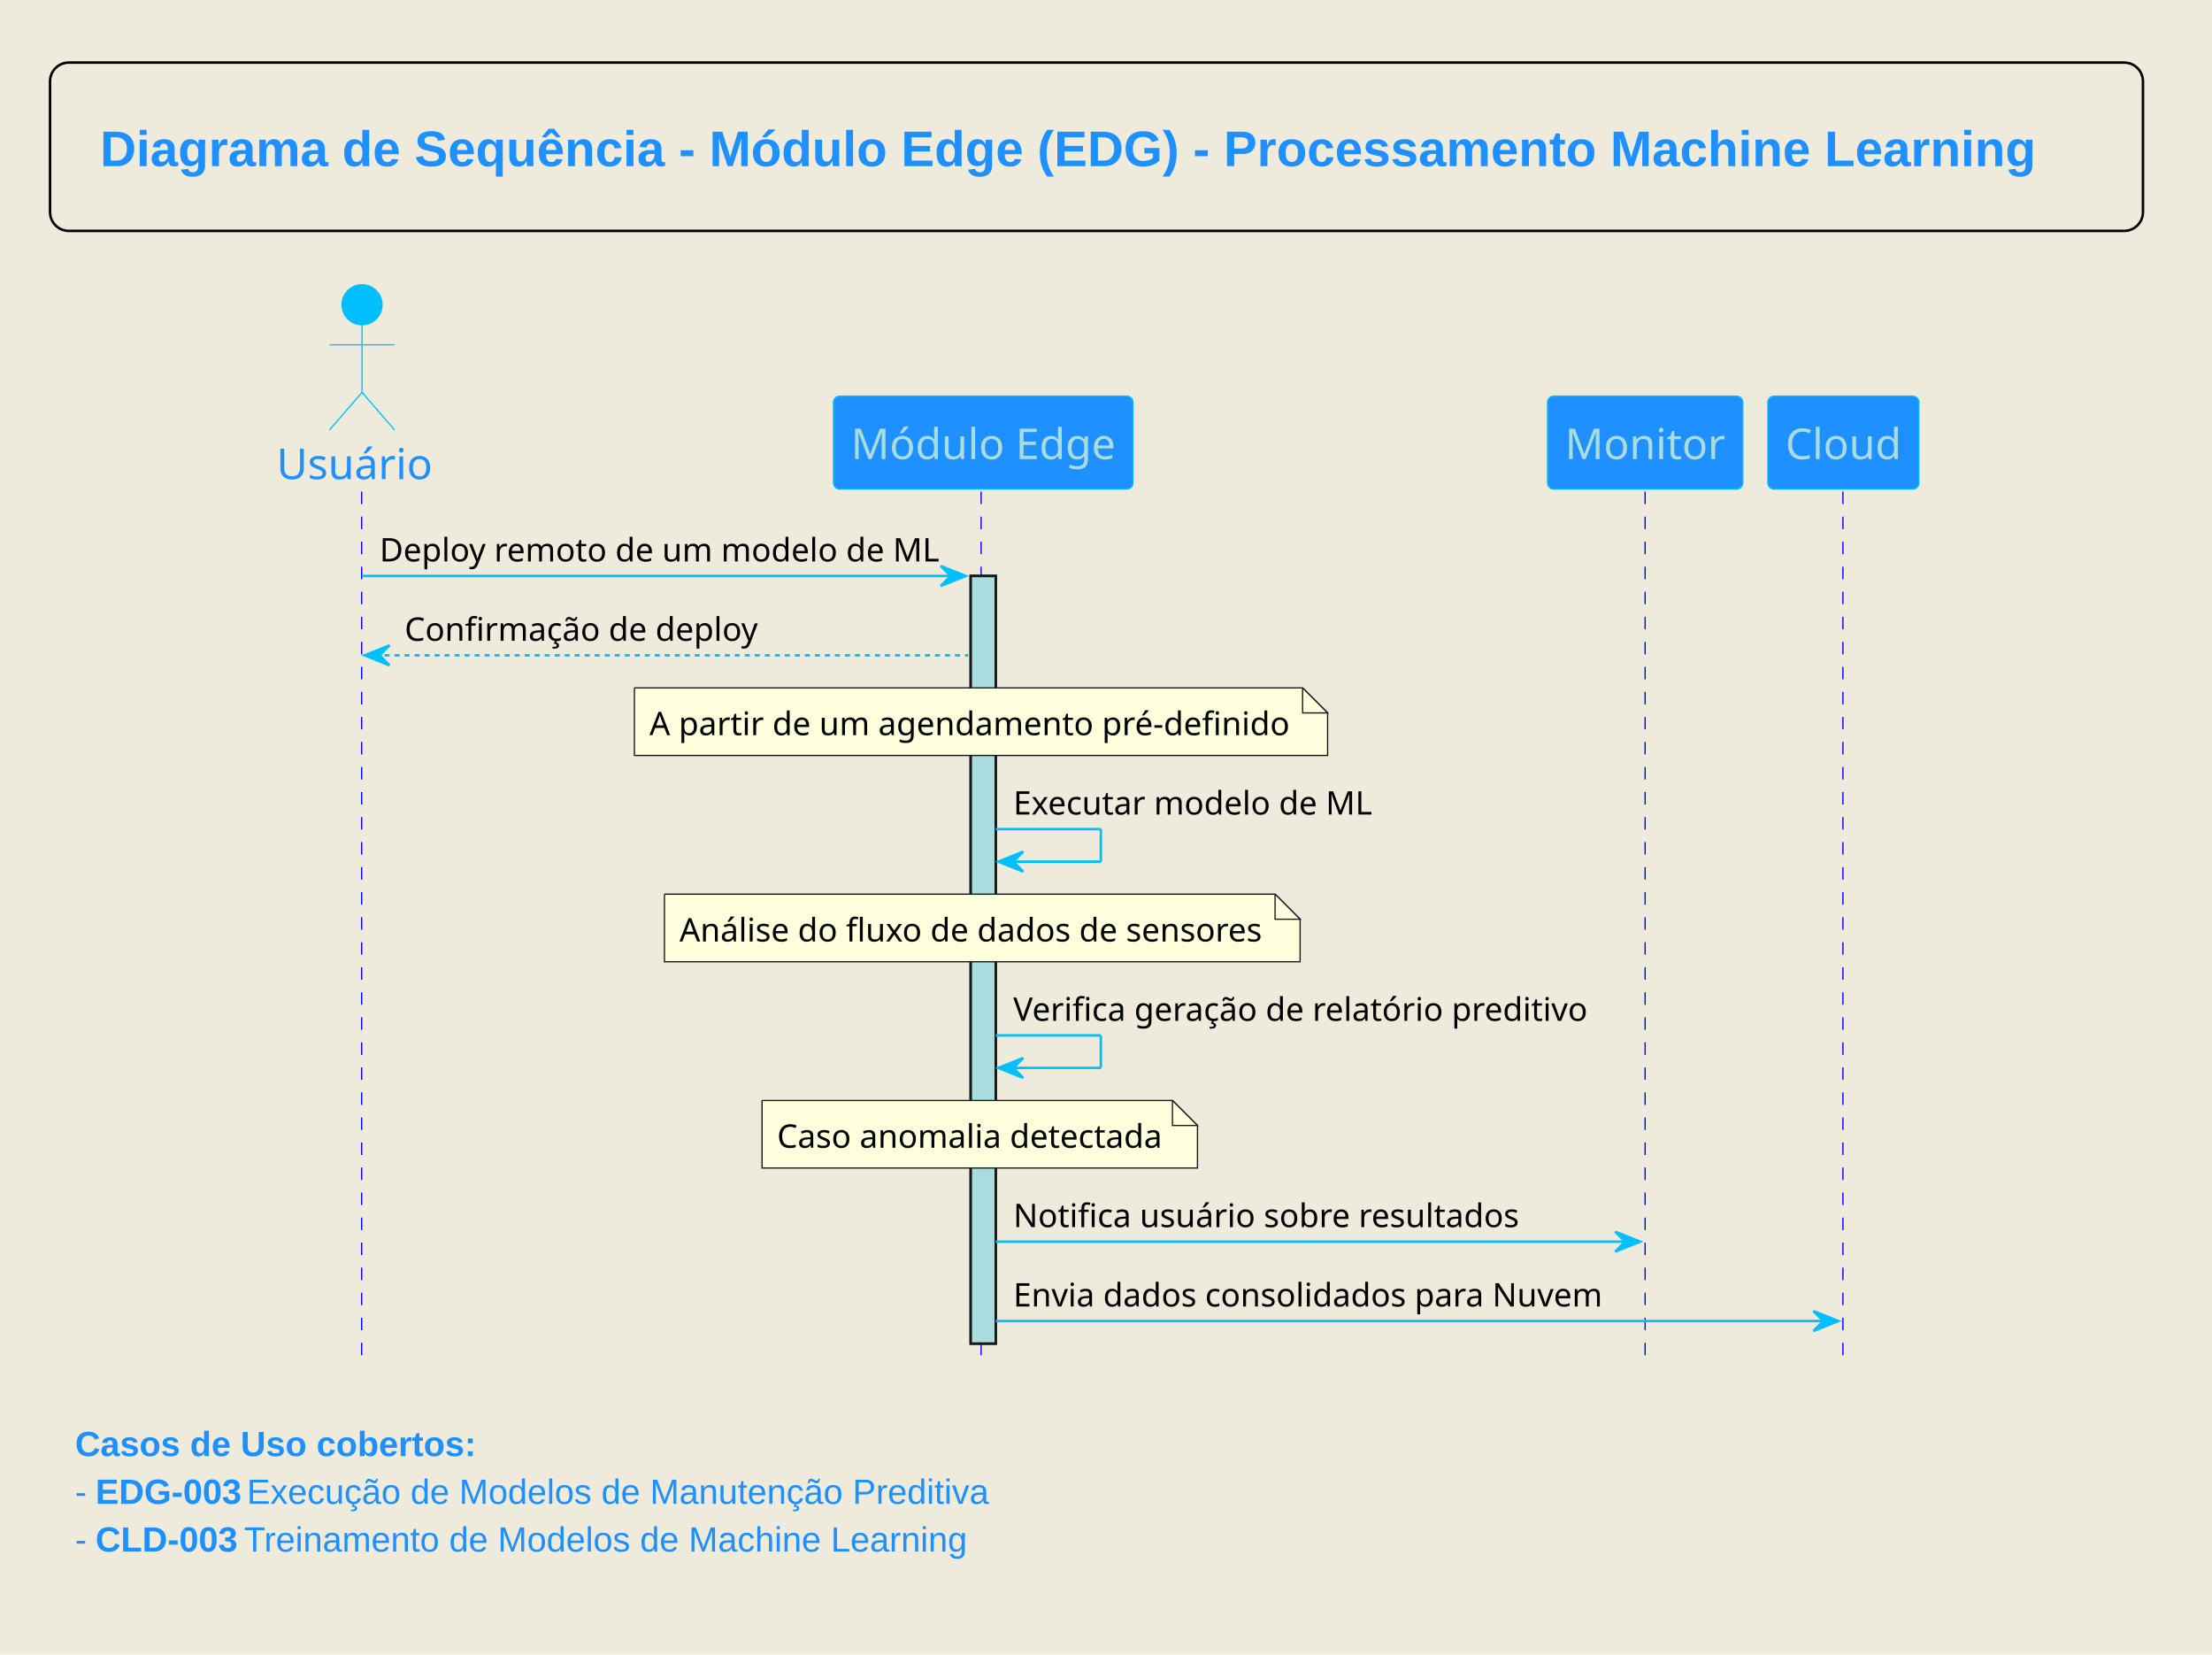
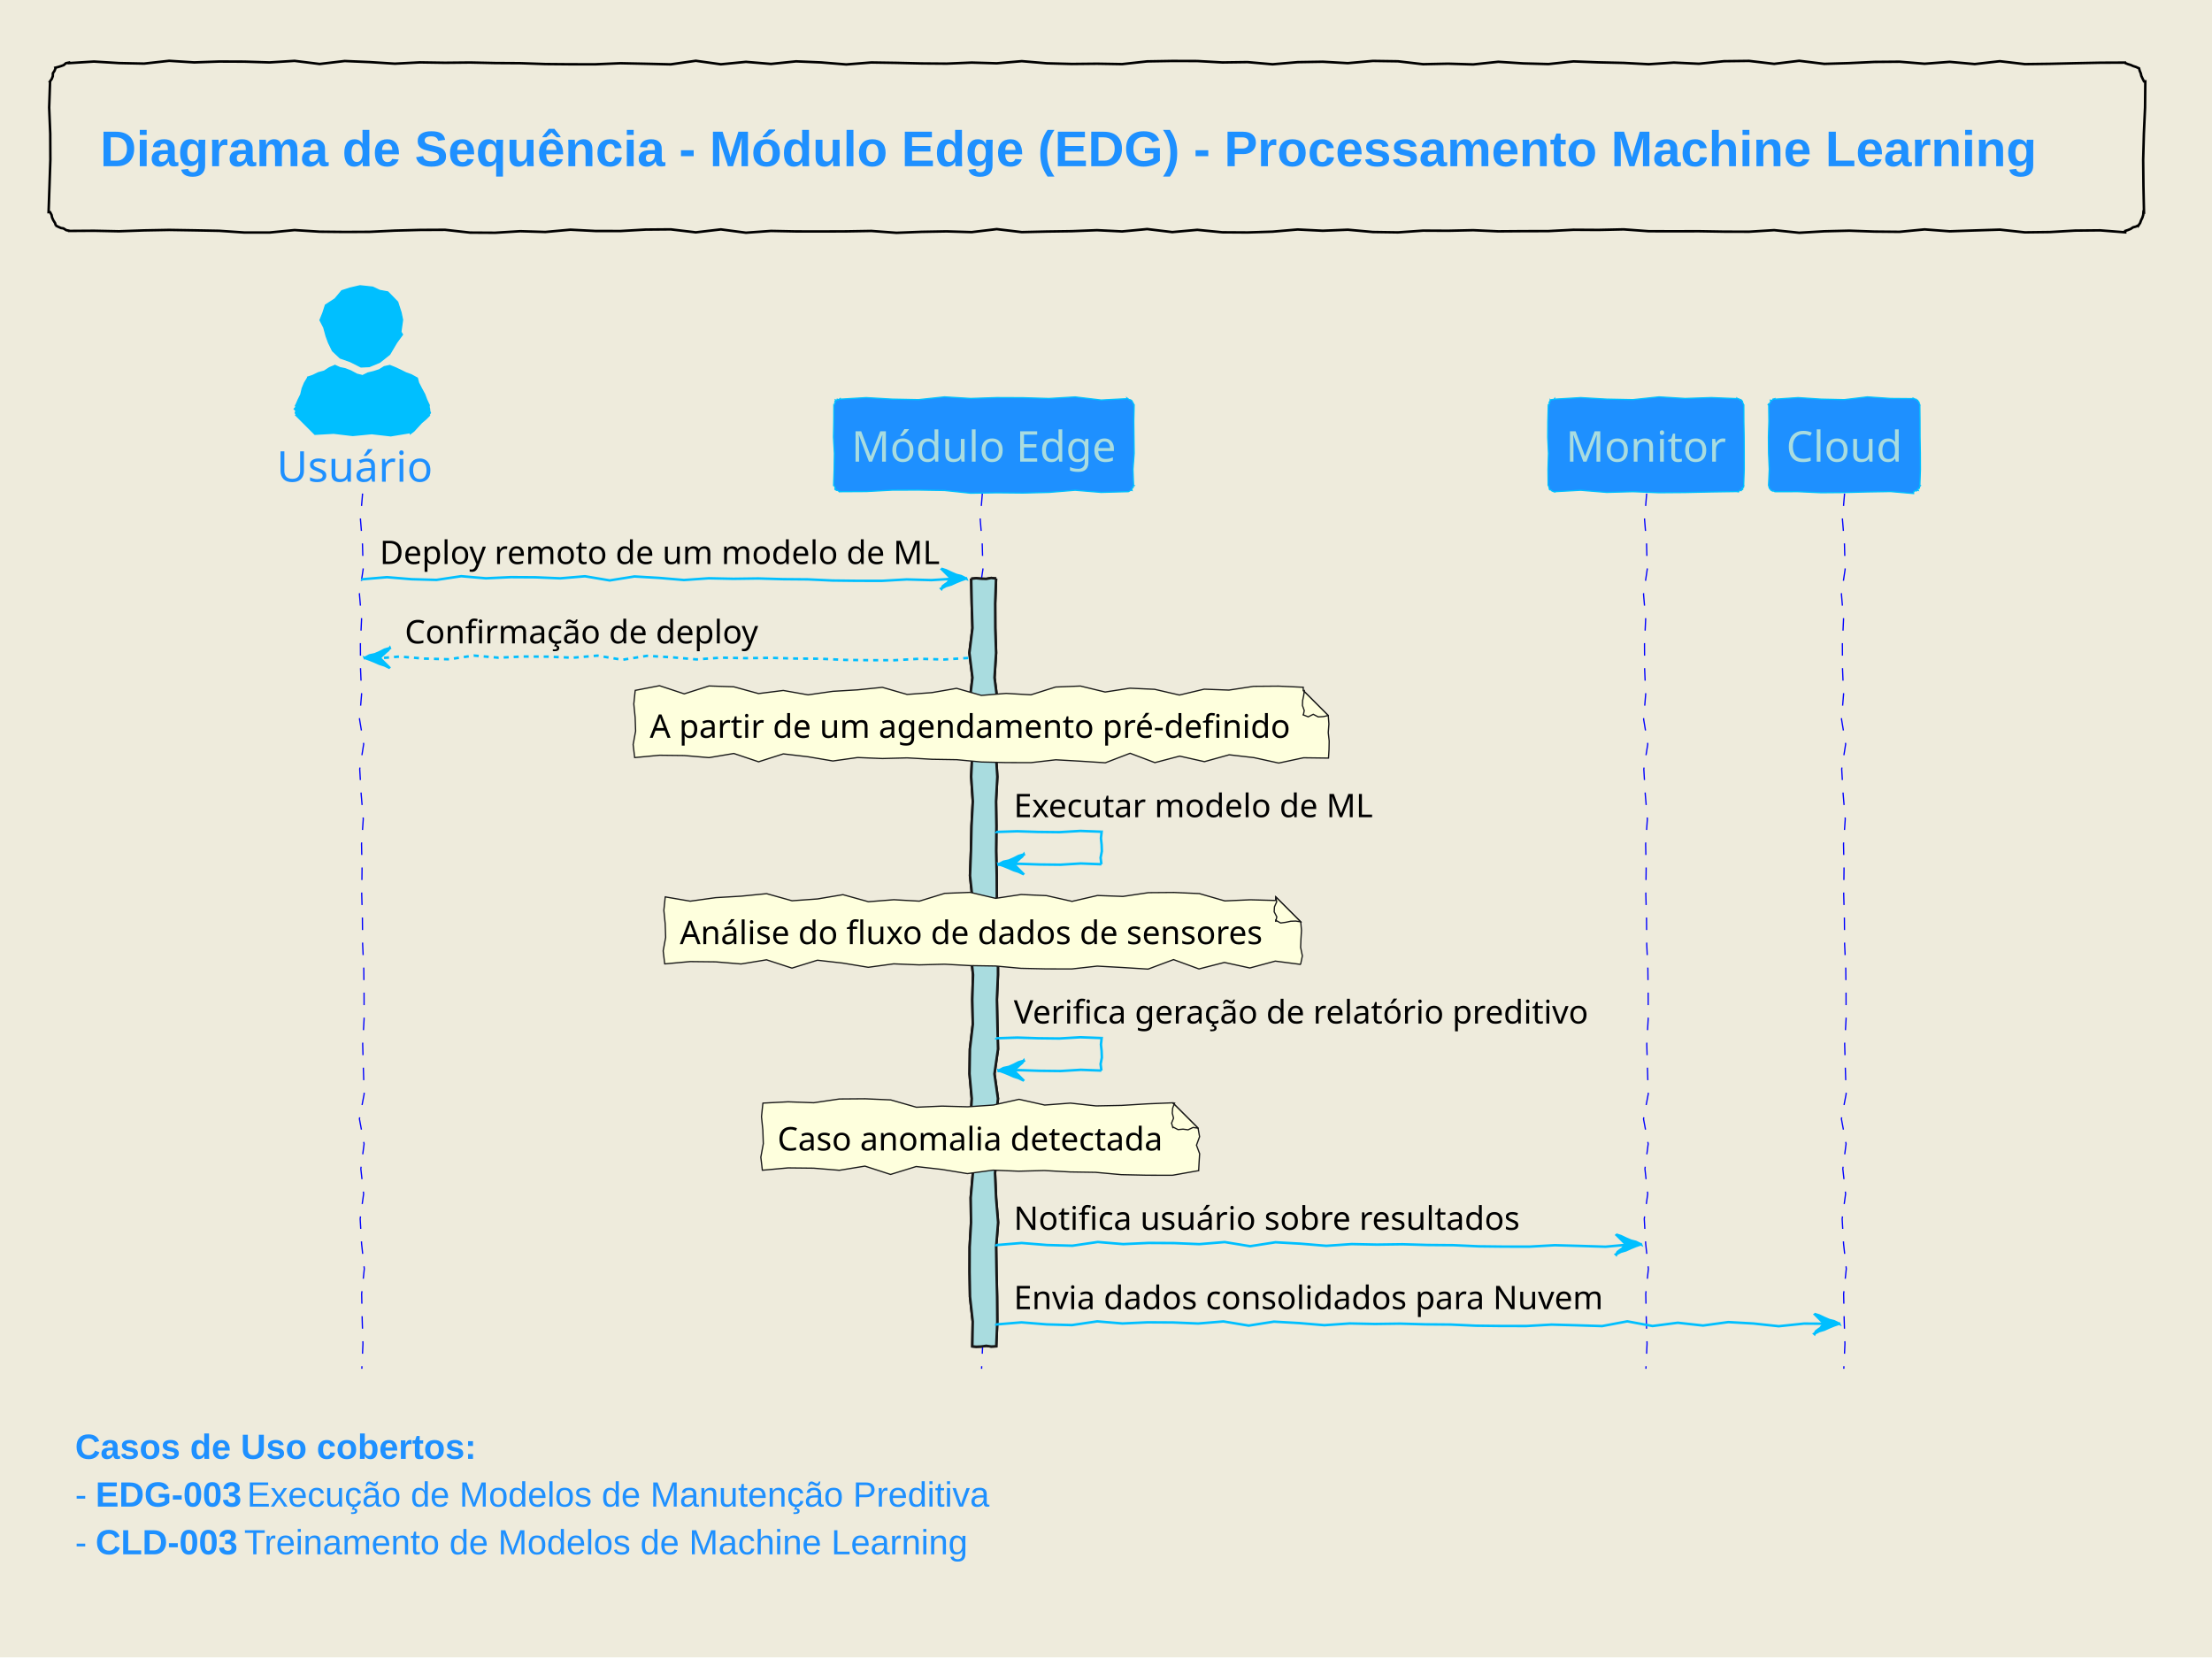
- <svg xmlns="http://www.w3.org/2000/svg" contentStyleType="text/css" data-diagram-type="SEQUENCE" height="750.055px" preserveAspectRatio="none" style="width:1003px;height:750px;background:#EEEBDC;" version="1.1" viewBox="0 0 1003 750" width="1003.099px" zoomAndPan="magnify">
+ <svg xmlns="http://www.w3.org/2000/svg" contentStyleType="text/css" data-diagram-type="SEQUENCE" height="750.055px" preserveAspectRatio="none" style="width:1001px;height:750px;background:#EEEBDC;" version="1.1" viewBox="0 0 1001 750" width="1001.583px" zoomAndPan="magnify">
  <defs />
  <g>
-     <rect fill="#EEEBDC" height="750.055" style="stroke:none;stroke-width:1.135;" width="1003.099" x="0" y="0" />
+     <rect fill="#EEEBDC" height="750.055" style="stroke:none;stroke-width:1.133;" width="1001.583" x="0" y="0" />
    <g>
-       <rect fill="#A9DCDF" height="347.962" style="stroke:#181818;stroke-width:1.135;" width="11.347" x="440.167" y="261.101" />
+       <polygon fill="#A9DCDF" points="439.502,261.839,439.502,261.919,441.768,261.683,444.034,261.912,446.3,261.99,448.566,261.57,450.832,261.839,450.744,261.839,450.349,273.047,450.397,284.255,450.755,295.462,450.048,306.67,451.459,317.877,450.118,329.085,450.608,340.293,451.321,351.5,450.735,362.708,450.909,373.916,450.796,385.123,451.034,396.331,451.103,407.538,451.495,418.746,451.592,429.954,451.601,441.161,451.12,452.369,451.357,463.576,451.627,474.784,450.015,485.992,451.601,497.199,450.496,508.407,451.437,519.615,450.271,530.822,450.754,542.03,451.672,553.237,450.777,564.445,450.951,575.653,451.216,586.86,451.303,598.068,450.832,609.275,450.832,609.274,448.566,609.384,446.3,609.059,444.034,609.383,441.768,609.483,439.502,609.275,440.005,609.275,440.196,598.068,438.954,586.86,438.763,575.653,438.798,564.445,439.435,553.237,439.279,542.03,440.274,530.822,439.304,519.615,439.113,508.407,439.76,497.199,438.746,485.992,438.913,474.784,440.237,463.576,439.995,452.369,440.334,441.161,439.137,429.954,439.863,418.746,440.171,407.538,438.966,396.331,439.393,385.123,439.644,373.916,440.24,362.708,439.497,351.5,440.026,340.293,438.874,329.085,438.734,317.877,440.072,306.67,438.689,295.462,440.078,284.255,439.736,273.047,439.502,261.839" style="stroke:#181818;stroke-width:1.133;" />
    </g>
    <g>
-       <rect fill="#000000" fill-opacity="0" height="396.422" width="9.078" x="159.62" y="222.853" />
-       <line style="stroke:#0000FF;stroke-width:0.567;stroke-dasharray:5.674,5.674;" x1="163.986" x2="163.986" y1="222.853" y2="619.275" />
+       <polygon fill="#000000" fill-opacity="0" points="159.379,223.65,159.379,223.729,161.191,223.493,163.004,223.723,164.817,223.801,166.63,223.38,168.443,223.65,168.355,223.65,167.96,234.959,168.008,246.268,168.366,257.577,167.66,268.887,169.07,280.196,167.729,291.505,168.219,302.814,168.932,314.124,168.346,325.433,168.52,336.742,168.407,348.051,168.645,359.361,168.714,370.67,169.106,381.979,169.203,393.288,169.212,404.597,168.731,415.907,168.968,427.216,169.238,438.525,167.626,449.834,169.212,461.144,168.107,472.453,169.048,483.762,167.882,495.071,168.365,506.38,169.283,517.69,168.388,528.999,168.562,540.308,168.827,551.617,168.914,562.927,168.438,574.236,168.768,585.545,167.794,596.854,168.765,608.163,168.443,619.473,168.443,619.68,166.63,619.64,164.817,619.704,163.004,619.29,161.191,619.226,159.379,619.473,158.675,619.473,159.312,608.163,159.156,596.854,160.151,585.545,159.181,574.236,158.99,562.927,159.637,551.617,158.623,540.308,158.791,528.999,160.114,517.69,159.872,506.38,160.211,495.071,159.014,483.762,159.74,472.453,160.048,461.144,158.843,449.834,159.27,438.525,159.521,427.216,160.117,415.907,159.374,404.597,159.903,393.288,158.751,381.979,158.611,370.67,159.949,359.361,158.566,348.051,159.955,336.742,159.613,325.433,159.075,314.124,158.978,302.814,159.899,291.505,159.04,280.196,160.049,268.887,158.752,257.577,160.078,246.268,159.927,234.959,159.379,223.65" />
+       <path d="M163.738,223.65 L164.056,223.65 L163.112,234.959 L164.03,246.268 L164.342,257.577 L162.66,268.887 L163.621,280.196 L163.094,291.505 L163.159,302.814 L163.635,314.124 L162.694,325.433 L164.574,336.742 L162.786,348.051 L163.439,359.361 L164.391,370.67 L163.608,381.979 L163.841,393.288 L163.69,404.597 L164.008,415.907 L164.099,427.216 L164.623,438.525 L164.752,449.834 L164.764,461.144 L164.123,472.453 L164.438,483.762 L164.799,495.071 L162.649,506.38 L164.763,517.69 L163.29,528.999 L164.544,540.308 L162.99,551.617 L163.635,562.927 L164.858,574.236 L163.664,585.545 L163.897,596.854 L164.25,608.163 L163.738,619.473" fill="none" style="stroke:#0000FF;stroke-width:0.567;stroke-dasharray:5.665,5.665;" />
    </g>
    <g>
-       <rect fill="#000000" fill-opacity="0" height="396.422" width="9.078" x="441.301" y="222.853" />
-       <line style="stroke:#0000FF;stroke-width:0.567;stroke-dasharray:5.674,5.674;" x1="444.873" x2="444.873" y1="222.853" y2="619.275" />
+       <polygon fill="#000000" fill-opacity="0" points="440.635,223.65,440.635,223.729,442.447,223.493,444.26,223.723,446.073,223.801,447.886,223.38,449.699,223.65,449.611,223.65,449.216,234.959,449.264,246.268,449.622,257.577,448.915,268.887,450.326,280.196,448.985,291.505,449.475,302.814,450.188,314.124,449.602,325.433,449.776,336.742,449.663,348.051,449.901,359.361,449.97,370.67,450.362,381.979,450.459,393.288,450.468,404.597,449.987,415.907,450.224,427.216,450.494,438.525,448.882,449.834,450.467,461.144,449.363,472.453,450.304,483.762,449.138,495.071,449.621,506.38,450.539,517.69,449.644,528.999,449.818,540.308,450.082,551.617,450.17,562.927,449.694,574.236,450.024,585.545,449.05,596.854,450.021,608.163,449.699,619.473,449.699,619.68,447.886,619.64,446.073,619.704,444.26,619.29,442.447,619.226,440.635,619.473,439.931,619.473,440.568,608.163,440.412,596.854,441.407,585.545,440.437,574.236,440.246,562.927,440.893,551.617,439.879,540.308,440.046,528.999,441.37,517.69,441.128,506.38,441.467,495.071,440.27,483.762,440.996,472.453,441.304,461.144,440.099,449.834,440.526,438.525,440.777,427.216,441.373,415.907,440.63,404.597,441.159,393.288,440.007,381.979,439.867,370.67,441.205,359.361,439.822,348.051,441.211,336.742,440.869,325.433,440.331,314.124,440.234,302.814,441.154,291.505,440.296,280.196,441.305,268.887,440.008,257.577,441.334,246.268,441.183,234.959,440.635,223.65" />
+       <path d="M444.2,223.65 L444.518,223.65 L443.575,234.959 L444.492,246.268 L444.804,257.577 L443.123,268.887 L444.083,280.196 L443.556,291.505 L443.621,302.814 L444.097,314.124 L443.156,325.433 L445.037,336.742 L443.248,348.051 L443.902,359.361 L444.853,370.67 L444.071,381.979 L444.303,393.288 L444.152,404.597 L444.47,415.907 L444.562,427.216 L445.085,438.525 L445.214,449.834 L445.226,461.144 L444.585,472.453 L444.901,483.762 L445.261,495.071 L443.111,506.38 L445.225,517.69 L443.752,528.999 L445.007,540.308 L443.453,551.617 L444.097,562.927 L445.321,574.236 L444.127,585.545 L444.36,596.854 L444.712,608.163 L444.2,619.473" fill="none" style="stroke:#0000FF;stroke-width:0.567;stroke-dasharray:5.665,5.665;" />
    </g>
    <g>
-       <rect fill="#000000" fill-opacity="0" height="396.422" width="9.078" x="741.44" y="222.853" />
-       <line style="stroke:#0000FF;stroke-width:0.567;stroke-dasharray:5.674,5.674;" x1="745.957" x2="745.957" y1="222.853" y2="619.275" />
+       <polygon fill="#000000" fill-opacity="0" points="740.32,223.65,740.32,223.729,742.133,223.493,743.946,223.723,745.759,223.801,747.572,223.38,749.384,223.65,749.296,223.65,748.901,234.959,748.95,246.268,749.307,257.577,748.601,268.887,750.012,280.196,748.67,291.505,749.16,302.814,749.874,314.124,749.287,325.433,749.462,336.742,749.348,348.051,749.587,359.361,749.655,370.67,750.048,381.979,750.145,393.288,750.154,404.597,749.673,415.907,749.909,427.216,750.18,438.525,748.567,449.834,750.153,461.144,749.048,472.453,749.989,483.762,748.823,495.071,749.307,506.38,750.225,517.69,749.329,528.999,749.504,540.308,749.768,551.617,749.856,562.927,749.38,574.236,749.71,585.545,748.736,596.854,749.707,608.163,749.384,619.473,749.384,619.68,747.572,619.64,745.759,619.704,743.946,619.29,742.133,619.226,740.32,619.473,739.616,619.473,740.254,608.163,740.097,596.854,741.092,585.545,740.122,574.236,739.932,562.927,740.579,551.617,739.565,540.308,739.732,528.999,741.055,517.69,740.814,506.38,741.152,495.071,739.956,483.762,740.682,472.453,740.989,461.144,739.785,449.834,740.212,438.525,740.463,427.216,741.059,415.907,740.315,404.597,740.844,393.288,739.693,381.979,739.553,370.67,740.891,359.361,739.508,348.051,740.897,336.742,740.554,325.433,740.017,314.124,739.919,302.814,740.84,291.505,739.981,280.196,740.991,268.887,739.694,257.577,741.02,246.268,740.869,234.959,740.32,223.65" />
+       <path d="M744.83,223.65 L745.148,223.65 L744.204,234.959 L745.122,246.268 L745.434,257.577 L743.753,268.887 L744.713,280.196 L744.186,291.505 L744.251,302.814 L744.727,314.124 L743.786,325.433 L745.667,336.742 L743.878,348.051 L744.532,359.361 L745.483,370.67 L744.701,381.979 L744.933,393.288 L744.782,404.597 L745.1,415.907 L745.192,427.216 L745.715,438.525 L745.844,449.834 L745.856,461.144 L745.215,472.453 L745.531,483.762 L745.891,495.071 L743.741,506.38 L745.855,517.69 L744.382,528.999 L745.637,540.308 L744.082,551.617 L744.727,562.927 L745.951,574.236 L744.757,585.545 L744.989,596.854 L745.342,608.163 L744.83,619.473" fill="none" style="stroke:#0000FF;stroke-width:0.567;stroke-dasharray:5.665,5.665;" />
    </g>
    <g>
-       <rect fill="#000000" fill-opacity="0" height="396.422" width="9.078" x="831.319" y="222.853" />
-       <line style="stroke:#0000FF;stroke-width:0.567;stroke-dasharray:5.674,5.674;" x1="835.645" x2="835.645" y1="222.853" y2="619.275" />
+       <polygon fill="#000000" fill-opacity="0" points="830.063,223.65,830.063,223.729,831.876,223.493,833.689,223.723,835.502,223.801,837.314,223.38,839.127,223.65,839.039,223.65,838.644,234.959,838.693,246.268,839.05,257.577,838.344,268.887,839.755,280.196,838.413,291.505,838.903,302.814,839.617,314.124,839.03,325.433,839.205,336.742,839.091,348.051,839.33,359.361,839.398,370.67,839.791,381.979,839.888,393.288,839.897,404.597,839.416,415.907,839.653,427.216,839.923,438.525,838.31,449.834,839.896,461.144,838.791,472.453,839.732,483.762,838.566,495.071,839.05,506.38,839.967,517.69,839.072,528.999,839.247,540.308,839.511,551.617,839.599,562.927,839.123,574.236,839.453,585.545,838.479,596.854,839.449,608.163,839.127,619.473,839.127,619.68,837.314,619.64,835.502,619.704,833.689,619.29,831.876,619.226,830.063,619.473,829.359,619.473,829.996,608.163,829.841,596.854,830.835,585.545,829.865,574.236,829.674,562.927,830.322,551.617,829.308,540.308,829.475,528.999,830.798,517.69,830.557,506.38,830.895,495.071,829.698,483.762,830.425,472.453,830.732,461.144,829.528,449.834,829.955,438.525,830.206,427.216,830.802,415.907,830.058,404.597,830.587,393.288,829.436,381.979,829.296,370.67,830.634,359.361,829.251,348.051,830.64,336.742,830.297,325.433,829.76,314.124,829.662,302.814,830.583,291.505,829.724,280.196,830.734,268.887,829.437,257.577,830.763,246.268,830.612,234.959,830.063,223.65" />
+       <path d="M834.382,223.65 L834.7,223.65 L833.756,234.959 L834.674,246.268 L834.986,257.577 L833.304,268.887 L834.265,280.196 L833.738,291.505 L833.803,302.814 L834.279,314.124 L833.338,325.433 L835.219,336.742 L833.43,348.051 L834.083,359.361 L835.035,370.67 L834.253,381.979 L834.485,393.288 L834.334,404.597 L834.652,415.907 L834.744,427.216 L835.267,438.525 L835.396,449.834 L835.408,461.144 L834.767,472.453 L835.083,483.762 L835.443,495.071 L833.293,506.38 L835.407,517.69 L833.934,528.999 L835.189,540.308 L833.634,551.617 L834.279,562.927 L835.503,574.236 L834.309,585.545 L834.541,596.854 L834.894,608.163 L834.382,619.473" fill="none" style="stroke:#0000FF;stroke-width:0.567;stroke-dasharray:5.665,5.665;" />
    </g>
    <g class="participant participant-head" data-participant="USER">
-       <text fill="#1E90FF" font-family="Aapex" font-size="19.29" lengthAdjust="spacing" textLength="70.699" x="125.405" y="217.202">Usuário</text>
-       <ellipse cx="164.159" cy="138.142" fill="#00BFFF" rx="9.078" ry="9.078" style="stroke:#00BFFF;stroke-width:0.567;" />
-       <path d="M164.159,147.22 L164.159,177.857 M149.407,156.297 L178.91,156.297 M164.159,177.857 L149.407,194.878 M164.159,177.857 L178.91,194.878" fill="none" style="stroke:#00BFFF;stroke-width:0.567;" />
+       <text fill="#1E90FF" font-family="Aapex" font-size="19.261" lengthAdjust="spacing" textLength="70.592" x="125.216" y="218.006">Usuário</text>
+       <polygon fill="#00BFFF" points="182.139,151.407,179.482,155.037,176.339,160.355,171.844,163.939,167.12,165.899,163.354,166.069,158.513,163.618,153.945,162.017,150.479,158.766,148.66,155.044,147.582,152.08,146.525,148.209,144.81,144.879,146.128,141.626,147.283,138.064,151.615,135.246,154.664,131.59,158.437,130.376,162.922,129.33,168.674,129.952,171.825,131.437,175.488,132.111,179.941,136.674,181.494,141.491,182.168,144.778,181.404,150.194" style="stroke:#00BFFF;stroke-width:0.567;" />
+       <path d="M163.911,169.657 L163.911,169.657 L163.947,169.757 L166.332,168.555 L168.929,167.936 L171.457,167.127 L173.758,165.694 L176.374,165.125 L176.374,165.125 L176.358,165.09 L178.778,166.063 L181.279,167.215 L183.838,168.493 L186.2,169.34 L188.837,170.79 L189.091,170.906 L189.681,173.152 L191.012,175.734 L192.434,178.358 L193.33,180.743 L194.502,183.254 L194.571,183.254 L194.47,184.16 L194.682,185.066 L194.743,185.973 L195.092,186.879 L194.502,187.786 L194.502,187.786 L194.741,188.024 L192.931,189.84 L190.967,191.502 L189.229,193.389 L187.501,195.287 L185.438,196.85 L185.438,196.123 L176.827,197.533 L168.216,196.551 L159.605,197.387 L150.994,196.351 L142.383,196.85 L142.383,196.85 L142.359,196.825 L140.835,195.301 L138.74,193.207 L136.982,191.449 L135.253,189.719 L133.319,187.786 L133.739,187.786 L133.315,186.879 L133.609,185.973 L132.743,185.066 L133.606,184.16 L133.319,183.254 L133.319,183.254 L133.571,183.368 L134.656,180.853 L135.866,178.396 L136.497,175.675 L137.553,173.147 L138.984,170.79 L138.855,170.506 L141.465,169.63 L143.929,168.434 L146.604,167.704 L148.919,166.178 L151.448,165.125 L151.448,165.125 L151.389,164.963 L153.98,166.14 L156.318,166.623 L158.836,167.599 L161.53,169.058 L163.911,169.657" fill="#00BFFF" />
    </g>
    <g class="participant participant-head" data-participant="EDGE">
-       <rect fill="#1E90FF" height="42.16" rx="2.837" ry="2.837" style="stroke:#00BFFF;stroke-width:0.567;" width="135.833" x="377.924" y="179.559" />
-       <text fill="#A9DCDF" font-family="Impact" font-size="19.29" lengthAdjust="spacing" textLength="119.947" x="385.867" y="208.124">Módulo Edge</text>
+       <polygon fill="#1E90FF" points="380.185,180.421,380.185,180.659,392,179.952,403.815,180.64,415.63,180.874,427.445,179.613,439.259,180.333,451.074,179.938,462.889,179.986,474.704,180.344,486.519,179.638,498.333,181.048,510.148,180.421,510.057,180.201,510.52,180.518,511.012,180.904,511.338,180.889,511.76,181.108,512.151,181.251,512.14,181.246,512.379,181.677,512.567,182.086,512.853,182.537,513.049,182.95,512.981,183.254,513.237,183.254,513.077,190.54,513.156,197.826,513.246,205.112,512.708,212.398,512.981,219.684,513.217,219.782,512.711,220.042,512.835,220.563,512.31,220.815,512.293,221.277,512.151,221.687,512.258,221.946,511.743,221.836,511.365,222.056,510.998,222.303,510.609,222.496,510.148,222.517,510.148,222.512,498.333,222.842,486.519,221.868,474.704,222.839,462.889,223.138,451.074,223.02,439.259,223.211,427.445,221.97,415.63,221.778,403.815,221.813,392,222.45,380.185,222.517,380.157,222.448,379.883,222.589,379.359,222.124,378.934,221.899,378.616,221.933,378.182,221.687,377.95,221.591,377.835,221.212,378.077,220.98,377.837,220.548,377.775,220.191,377.353,219.684,377.231,219.684,377.473,212.398,377.576,205.112,377.174,197.826,377.316,190.54,377.353,183.254,377.397,183.272,377.746,182.947,377.683,182.452,378.012,182.119,377.823,181.571,378.182,181.251,378.084,181.014,378.656,181.26,378.88,180.669,379.458,180.93,379.815,180.659,380.185,180.421" style="stroke:#00BFFF;stroke-width:0.567;" />
+       <text fill="#A9DCDF" font-family="Impact" font-size="19.261" lengthAdjust="spacing" textLength="119.766" x="385.284" y="208.942">Módulo Edge</text>
    </g>
    <g class="participant participant-head" data-participant="Monitor">
-       <rect fill="#1E90FF" height="42.16" rx="2.837" ry="2.837" style="stroke:#00BFFF;stroke-width:0.567;" width="88.553" x="701.703" y="179.559" />
-       <text fill="#A9DCDF" font-family="Impact" font-size="19.29" lengthAdjust="spacing" textLength="72.667" x="709.646" y="208.124">Monitor</text>
+       <polygon fill="#1E90FF" points="703.475,180.421,703.475,180.659,715.297,179.952,727.119,180.64,738.941,180.874,750.763,179.613,762.585,180.333,774.407,179.938,786.229,180.421,786.174,180.287,786.62,180.563,786.93,180.512,787.511,181.112,787.74,180.865,788.232,181.251,788.163,181.222,788.549,181.714,788.534,182.039,788.754,182.462,788.885,182.848,789.062,183.254,789.129,183.254,789.152,190.54,789.283,197.826,789.315,205.112,789.318,212.398,789.062,219.684,789.151,219.721,789.058,220.152,788.975,220.587,788.312,220.782,788.635,221.385,788.232,221.687,788.189,221.584,787.909,222.039,787.359,221.846,787.02,222.161,786.737,222.61,786.229,222.517,786.229,222.462,774.407,222.636,762.585,222.9,750.763,222.988,738.941,222.512,727.119,222.842,715.297,221.868,703.475,222.517,703.516,222.616,703.154,222.542,702.738,222.34,702.362,222.233,701.803,221.685,701.472,221.687,701.245,221.593,701.09,221.197,701.12,220.878,700.906,220.457,701.046,220.183,700.643,219.684,700.577,219.684,700.513,212.398,700.729,205.112,700.391,197.826,700.447,190.54,700.643,183.254,700.869,183.347,700.961,182.916,701.231,182.559,701.028,182.005,701.418,181.697,701.472,181.251,701.558,181.457,701.805,180.92,702.26,180.885,702.692,180.797,703.169,180.814,703.475,180.421" style="stroke:#00BFFF;stroke-width:0.567;" />
+       <text fill="#A9DCDF" font-family="Impact" font-size="19.261" lengthAdjust="spacing" textLength="72.557" x="708.574" y="208.942">Monitor</text>
    </g>
    <g class="participant participant-head" data-participant="Cloud">
-       <rect fill="#1E90FF" height="42.16" rx="2.837" ry="2.837" style="stroke:#00BFFF;stroke-width:0.567;" width="68.51" x="801.603" y="179.559" />
-       <text fill="#A9DCDF" font-family="Impact" font-size="19.29" lengthAdjust="spacing" textLength="52.624" x="809.546" y="208.124">Cloud</text>
+       <polygon fill="#1E90FF" points="803.224,180.421,803.224,180.659,813.681,179.952,824.138,180.64,834.595,180.874,845.052,179.613,855.509,180.333,865.966,180.421,865.904,180.272,866.311,180.453,866.757,180.729,867.068,180.678,867.648,181.278,867.969,181.251,867.749,181.16,868.066,181.623,868.452,182.114,868.437,182.44,868.656,182.863,868.798,183.254,868.787,183.254,868.866,190.54,868.889,197.826,869.02,205.112,869.052,212.398,868.798,219.684,869.035,219.782,868.721,220.122,868.628,220.553,868.546,220.988,867.883,221.182,867.969,221.687,868.067,221.924,867.525,221.75,867.245,222.205,866.696,222.012,866.357,222.327,865.966,222.517,865.966,223.357,855.509,222.462,845.052,222.636,834.595,222.9,824.138,222.988,813.681,222.512,803.224,222.517,803.266,222.617,802.741,222.151,802.464,222.284,802.102,222.21,801.686,222.008,801.221,221.687,801.435,221.776,800.887,221.217,800.662,220.792,800.507,220.396,800.537,220.076,800.392,219.684,800.318,219.684,800.649,212.398,800.326,205.112,800.262,197.826,800.478,190.54,800.392,183.254,800.159,183.157,800.377,182.778,800.95,182.546,801.042,182.115,801.312,181.757,801.221,181.251,801.175,181.138,801.668,181.196,802.108,181.125,802.355,180.588,802.81,180.553,803.224,180.421" style="stroke:#00BFFF;stroke-width:0.567;" />
+       <text fill="#A9DCDF" font-family="Impact" font-size="19.261" lengthAdjust="spacing" textLength="52.544" x="808.323" y="208.942">Cloud</text>
    </g>
    <g>
-       <rect fill="#A9DCDF" height="347.962" style="stroke:#181818;stroke-width:1.135;" width="11.347" x="440.167" y="261.101" />
+       <polygon fill="#A9DCDF" points="439.502,261.839,439.502,261.919,441.768,261.683,444.034,261.912,446.3,261.99,448.566,261.57,450.832,261.839,450.744,261.839,450.349,273.047,450.397,284.255,450.755,295.462,450.048,306.67,451.459,317.877,450.118,329.085,450.608,340.293,451.321,351.5,450.735,362.708,450.909,373.916,450.796,385.123,451.034,396.331,451.103,407.538,451.495,418.746,451.592,429.954,451.601,441.161,451.12,452.369,451.357,463.576,451.627,474.784,450.015,485.992,451.601,497.199,450.496,508.407,451.437,519.615,450.271,530.822,450.754,542.03,451.672,553.237,450.777,564.445,450.951,575.653,451.216,586.86,451.303,598.068,450.832,609.275,450.832,609.274,448.566,609.384,446.3,609.059,444.034,609.383,441.768,609.483,439.502,609.275,440.005,609.275,440.196,598.068,438.954,586.86,438.763,575.653,438.798,564.445,439.435,553.237,439.279,542.03,440.274,530.822,439.304,519.615,439.113,508.407,439.76,497.199,438.746,485.992,438.913,474.784,440.237,463.576,439.995,452.369,440.334,441.161,439.137,429.954,439.863,418.746,440.171,407.538,438.966,396.331,439.393,385.123,439.644,373.916,440.24,362.708,439.497,351.5,440.026,340.293,438.874,329.085,438.734,317.877,440.072,306.67,438.689,295.462,440.078,284.255,439.736,273.047,439.502,261.839" style="stroke:#181818;stroke-width:1.133;" />
    </g>
    <g class="message" data-participant-1="USER" data-participant-2="EDGE">
-       <polygon fill="#00BFFF" points="426.55,256.562,437.897,261.101,426.55,265.64,431.089,261.101" style="stroke:#00BFFF;stroke-width:1.135;" />
-       <line style="stroke:#00BFFF;stroke-width:1.135;" x1="164.159" x2="433.358" y1="261.101" y2="261.101" />
-       <text fill="#000000" font-family="sans-serif" font-size="14.752" lengthAdjust="spacing" textLength="254.448" x="172.102" y="254.509">Deploy remoto de um modelo de ML</text>
+       <polygon fill="#00BFFF" points="425.906,257.307,425.935,257.381,428.113,258.068,430.465,259.188,432.76,260.167,434.87,260.683,437.236,261.839,437.225,261.812,434.91,262.596,432.65,263.518,430.428,264.535,428.075,265.222,425.906,266.371,426.053,266.519,426.644,265.296,427.666,264.506,428.74,263.767,429.508,262.723,430.438,261.839,430.456,261.858,429.523,260.924,428.672,260.074,427.782,259.184,426.968,258.37,425.906,257.307" style="stroke:#00BFFF;stroke-width:1.133;" />
+       <path d="M163.911,261.839 L163.911,262.157 L175.11,261.213 L186.31,262.131 L197.51,262.443 L208.709,260.762 L219.909,261.722 L231.109,261.195 L242.309,261.26 L253.508,261.736 L264.708,260.795 L275.908,262.676 L287.108,260.887 L298.307,261.541 L309.507,262.492 L320.707,261.71 L331.906,261.942 L343.106,261.791 L354.306,262.109 L365.505,262.2 L376.705,262.724 L387.905,262.853 L399.104,262.865 L410.304,262.224 L421.504,262.54 L432.704,261.839" fill="none" style="stroke:#00BFFF;stroke-width:1.133;" />
+       <text fill="#000000" font-family="sans-serif" font-size="14.729" lengthAdjust="spacing" textLength="254.064" x="171.842" y="255.258">Deploy remoto de um modelo de ML</text>
    </g>
    <g class="message" data-participant-1="EDGE" data-participant-2="USER">
-       <polygon fill="#00BFFF" points="176.641,292.539,165.293,297.078,176.641,301.617,172.102,297.078" style="stroke:#00BFFF;stroke-width:1.135;" />
-       <line style="stroke:#00BFFF;stroke-width:1.135;stroke-dasharray:2.269,2.269;" x1="169.832" x2="439.032" y1="297.078" y2="297.078" />
-       <text fill="#000000" font-family="sans-serif" font-size="14.752" lengthAdjust="spacing" textLength="160.466" x="183.449" y="290.487">Confirmação de deploy</text>
+       <polygon fill="#00BFFF" points="176.374,293.231,176.403,293.304,174.05,293.992,171.869,295.111,169.632,296.09,167.21,296.606,165.044,297.763,165.033,297.735,167.25,298.519,169.522,299.441,171.832,300.458,174.011,301.146,176.374,302.295,176.522,302.442,175.299,301.22,174.508,300.429,173.77,299.691,172.725,298.646,171.842,297.763,171.86,297.781,172.74,296.848,173.702,295.997,174.625,295.107,175.624,294.293,176.374,293.231" style="stroke:#00BFFF;stroke-width:1.133;" />
+       <path d="M169.576,297.763 L169.576,298.08 L180.775,297.137 L191.975,298.055 L203.175,298.366 L214.375,296.685 L225.574,297.645 L236.774,297.118 L247.974,297.183 L259.173,297.66 L270.373,296.718 L281.573,298.599 L292.772,296.81 L303.972,297.464 L315.172,298.415 L326.372,297.633 L337.571,297.866 L348.771,297.714 L359.971,298.032 L371.17,298.124 L382.37,298.647 L393.57,298.776 L404.769,298.789 L415.969,298.147 L427.169,298.463 L438.369,297.763" fill="none" style="stroke:#00BFFF;stroke-width:1.133;stroke-dasharray:2.266,2.266;" />
+       <text fill="#000000" font-family="sans-serif" font-size="14.729" lengthAdjust="spacing" textLength="160.224" x="183.172" y="291.181">Confirmação de deploy</text>
    </g>
-     <path d="M287.671,311.83 L287.671,342.467 L601.99,342.467 L601.99,323.177 L590.643,311.83 L287.671,311.83" fill="#FEFFDD" style="stroke:#181818;stroke-width:0.567;" />
-     <path d="M590.643,311.83 L590.643,323.177 L601.99,323.177 L590.643,311.83" fill="#FEFFDD" style="stroke:#181818;stroke-width:0.567;" />
-     <text fill="#000000" font-family="sans-serif" font-size="14.752" lengthAdjust="spacing" textLength="290.604" x="294.479" y="333.273">A partir de um agendamento pré-definido</text>
+     <path d="M287.236,312.492 L287.448,312.492 L286.819,318.61 L287.431,324.728 L287.639,330.846 L286.518,336.965 L287.236,343.083 L287.236,342.848 L298.445,341.795 L309.654,341.924 L320.863,342.877 L332.071,340.994 L343.28,344.756 L354.489,341.179 L365.698,342.486 L376.906,344.388 L388.115,342.824 L399.324,343.289 L410.533,342.986 L421.741,343.623 L432.95,343.806 L444.159,344.853 L455.368,345.111 L466.576,345.135 L477.785,343.852 L488.994,344.484 L500.202,345.205 L511.411,340.904 L522.62,345.133 L533.829,342.187 L545.037,344.696 L556.246,341.587 L567.455,342.876 L578.664,345.324 L589.872,342.936 L601.081,343.083 L601.187,343.083 L601.422,339.231 L601.5,335.379 L601.077,331.526 L601.37,327.674 L601.081,323.822 L600.673,323.414 L599.018,321.758 L596.939,319.68 L594.6,317.34 L592.453,315.194 L589.751,312.492 L589.751,311.032 L578.547,310.521 L567.342,310.614 L556.138,312.314 L544.934,311.898 L533.73,314.55 L522.525,311.964 L511.321,311.455 L500.117,313.181 L488.913,310.477 L477.709,310.923 L466.504,314.452 L455.3,313.808 L444.096,314.711 L432.892,311.519 L421.687,313.456 L410.483,314.276 L399.279,311.064 L388.075,312.202 L376.87,312.872 L365.666,314.461 L354.462,312.479 L343.258,313.889 L332.053,310.818 L320.849,310.445 L309.645,314.013 L298.441,310.326 L287.236,312.492" fill="#FEFFDD" style="stroke:#181818;stroke-width:0.567;" />
+     <path d="M589.751,312.492 L590.264,312.492 L589.959,314.758 L589.481,317.024 L589.395,319.29 L590.213,321.556 L589.751,323.822 L589.751,323.52 L592.017,324.418 L594.283,323.265 L596.549,324.444 L598.815,324.31 L601.081,323.822 L601.255,323.996 L598.849,321.589 L597.066,319.807 L594.72,317.461 L592.138,314.878 L589.751,312.492" fill="#FEFFDD" style="stroke:#181818;stroke-width:0.567;" />
+     <text fill="#000000" font-family="sans-serif" font-size="14.729" lengthAdjust="spacing" textLength="290.165" x="294.034" y="333.902">A partir de um agendamento pré-definido</text>
    <g class="message" data-participant-1="EDGE" data-participant-2="EDGE">
-       <line style="stroke:#00BFFF;stroke-width:1.135;" x1="451.514" x2="499.172" y1="375.842" y2="375.842" />
-       <line style="stroke:#00BFFF;stroke-width:1.135;" x1="499.172" x2="499.172" y1="375.842" y2="390.594" />
-       <line style="stroke:#00BFFF;stroke-width:1.135;" x1="452.649" x2="499.172" y1="390.594" y2="390.594" />
-       <polygon fill="#00BFFF" points="463.996,386.055,452.649,390.594,463.996,395.132,459.457,390.594" style="stroke:#00BFFF;stroke-width:1.135;" />
-       <text fill="#000000" font-family="sans-serif" font-size="14.752" lengthAdjust="spacing" textLength="163.063" x="459.457" y="369.25">Executar modelo de ML</text>
+       <path d="M450.832,376.407 L450.832,376.513 L460.349,376.199 L469.866,376.505 L479.384,376.609 L488.901,376.048 L498.418,376.407" fill="none" style="stroke:#00BFFF;stroke-width:1.133;" />
+       <path d="M498.418,376.407 L498.524,376.407 L498.21,379.353 L498.516,382.299 L498.62,385.245 L498.059,388.191 L498.418,391.137" fill="none" style="stroke:#00BFFF;stroke-width:1.133;" />
+       <path d="M451.965,391.137 L451.965,391.242 L461.255,390.928 L470.546,391.234 L479.837,391.338 L489.128,390.777 L498.418,391.137" fill="none" style="stroke:#00BFFF;stroke-width:1.133;" />
+       <polygon fill="#00BFFF" points="463.295,386.604,463.324,386.678,460.971,387.365,458.79,388.485,456.553,389.464,454.131,389.98,451.965,391.137,451.954,391.109,454.171,391.893,456.443,392.815,458.753,393.832,460.932,394.52,463.295,395.668,463.443,395.816,462.22,394.594,461.429,393.803,460.691,393.065,459.646,392.02,458.763,391.137,458.781,391.155,459.661,390.221,460.623,389.371,461.546,388.481,462.545,387.667,463.295,386.604" style="stroke:#00BFFF;stroke-width:1.133;" />
+       <text fill="#000000" font-family="sans-serif" font-size="14.729" lengthAdjust="spacing" textLength="162.816" x="458.763" y="369.826">Executar modelo de ML</text>
    </g>
-     <path d="M301.288,405.345 L301.288,435.983 L589.509,435.983 L589.509,416.692 L578.161,405.345 L301.288,405.345" fill="#FEFFDD" style="stroke:#181818;stroke-width:0.567;" />
-     <path d="M578.161,405.345 L578.161,416.692 L589.509,416.692 L578.161,405.345" fill="#FEFFDD" style="stroke:#181818;stroke-width:0.567;" />
-     <text fill="#000000" font-family="sans-serif" font-size="14.752" lengthAdjust="spacing" textLength="264.715" x="308.096" y="426.788">Análise do fluxo de dados de sensores</text>
+     <path d="M300.833,405.866 L301.044,405.866 L300.415,411.984 L301.027,418.102 L301.235,424.22 L300.114,430.339 L300.833,436.457 L300.833,436.222 L312.344,435.168 L323.855,435.298 L335.367,436.251 L346.878,434.368 L358.39,438.13 L369.901,434.553 L381.413,435.86 L392.924,437.762 L404.435,436.198 L415.947,436.663 L427.458,436.361 L438.97,436.996 L450.481,437.18 L461.992,438.227 L473.504,438.485 L485.015,438.509 L496.527,437.226 L508.038,437.858 L519.549,438.579 L531.061,434.278 L542.572,438.507 L554.084,435.561 L565.595,438.07 L577.106,434.961 L588.618,436.457 L588.549,436.457 L589.365,432.605 L588.569,428.752 L588.724,424.9 L588.959,421.048 L588.618,417.196 L588.914,417.492 L586.349,414.927 L584.29,412.868 L581.412,409.99 L579.756,408.334 L577.288,405.866 L577.288,407.522 L565.769,407.209 L554.25,407.718 L542.731,404.406 L531.212,403.895 L519.693,403.988 L508.174,405.688 L496.655,405.272 L485.136,407.924 L473.617,405.338 L462.098,404.829 L450.579,406.555 L439.06,403.851 L427.541,404.297 L416.022,407.826 L404.503,407.182 L392.984,408.085 L381.465,404.893 L369.946,406.83 L358.427,407.649 L346.909,404.438 L335.389,405.576 L323.87,406.246 L312.352,407.835 L300.833,405.866" fill="#FEFFDD" style="stroke:#181818;stroke-width:0.567;" />
+     <path d="M577.288,405.866 L577.284,405.866 L577.754,408.132 L576.73,410.398 L576.606,412.664 L577.795,414.93 L577.288,417.196 L577.288,416.474 L579.554,417.708 L581.82,417.404 L584.086,416.926 L586.352,416.839 L588.618,417.196 L588.945,417.522 L586.139,414.717 L584.507,413.085 L581.426,410.004 L579.994,408.571 L577.288,405.866" fill="#FEFFDD" style="stroke:#181818;stroke-width:0.567;" />
+     <text fill="#000000" font-family="sans-serif" font-size="14.729" lengthAdjust="spacing" textLength="264.315" x="307.631" y="427.276">Análise do fluxo de dados de sensores</text>
    <g class="message" data-participant-1="EDGE" data-participant-2="EDGE">
-       <line style="stroke:#00BFFF;stroke-width:1.135;" x1="451.514" x2="499.172" y1="469.357" y2="469.357" />
-       <line style="stroke:#00BFFF;stroke-width:1.135;" x1="499.172" x2="499.172" y1="469.357" y2="484.109" />
-       <line style="stroke:#00BFFF;stroke-width:1.135;" x1="452.649" x2="499.172" y1="484.109" y2="484.109" />
-       <polygon fill="#00BFFF" points="463.996,479.57,452.649,484.109,463.996,488.648,459.457,484.109" style="stroke:#00BFFF;stroke-width:1.135;" />
-       <text fill="#000000" font-family="sans-serif" font-size="14.752" lengthAdjust="spacing" textLength="261.558" x="459.457" y="462.766">Verifica geração de relatório preditivo</text>
+       <path d="M450.832,469.781 L450.832,469.887 L460.349,469.573 L469.866,469.878 L479.384,469.983 L488.901,469.422 L498.418,469.781" fill="none" style="stroke:#00BFFF;stroke-width:1.133;" />
+       <path d="M498.418,469.781 L498.524,469.781 L498.21,472.727 L498.516,475.673 L498.62,478.619 L498.059,481.565 L498.418,484.51" fill="none" style="stroke:#00BFFF;stroke-width:1.133;" />
+       <path d="M451.965,484.51 L451.965,484.616 L461.255,484.302 L470.546,484.608 L479.837,484.712 L489.128,484.151 L498.418,484.51" fill="none" style="stroke:#00BFFF;stroke-width:1.133;" />
+       <polygon fill="#00BFFF" points="463.295,479.978,463.324,480.052,460.971,480.739,458.79,481.859,456.553,482.838,454.131,483.354,451.965,484.51,451.954,484.483,454.171,485.267,456.443,486.189,458.753,487.206,460.932,487.894,463.295,489.042,463.443,489.19,462.22,487.968,461.429,487.177,460.691,486.438,459.646,485.394,458.763,484.51,458.781,484.529,459.661,483.595,460.623,482.745,461.546,481.855,462.545,481.041,463.295,479.978" style="stroke:#00BFFF;stroke-width:1.133;" />
+       <text fill="#000000" font-family="sans-serif" font-size="14.729" lengthAdjust="spacing" textLength="261.163" x="458.763" y="463.2">Verifica geração de relatório preditivo</text>
    </g>
-     <path d="M345.542,498.86 L345.542,529.498 L542.985,529.498 L542.985,510.207 L531.637,498.86 L345.542,498.86" fill="#FEFFDD" style="stroke:#181818;stroke-width:0.567;" />
-     <path d="M531.637,498.86 L531.637,510.207 L542.985,510.207 L531.637,498.86" fill="#FEFFDD" style="stroke:#181818;stroke-width:0.567;" />
-     <text fill="#000000" font-family="sans-serif" font-size="14.752" lengthAdjust="spacing" textLength="174.598" x="352.351" y="520.303">Caso anomalia detectada</text>
+     <path d="M345.02,499.24 L345.232,499.24 L344.603,505.358 L345.215,511.476 L345.423,517.594 L344.302,523.713 L345.02,529.831 L345.02,529.596 L356.617,528.542 L368.214,528.672 L379.81,529.625 L391.407,527.742 L403.004,531.504 L414.6,527.927 L426.197,529.233 L437.794,531.136 L449.391,529.572 L460.987,530.037 L472.584,529.734 L484.181,530.37 L495.777,530.553 L507.374,531.601 L518.971,531.858 L530.568,531.883 L542.164,529.831 L542.421,529.831 L542.631,525.979 L542.872,522.126 L541.438,518.274 L542.848,514.422 L542.164,510.57 L541.953,510.358 L540.279,508.684 L537.28,505.685 L535.317,503.723 L533.628,502.034 L530.834,499.24 L530.834,499.092 L519.221,499.558 L507.608,500.263 L495.994,500.497 L484.381,499.228 L472.767,500.107 L461.154,497.51 L449.541,500.099 L437.927,500.896 L426.314,500.583 L414.7,501.092 L403.087,497.78 L391.474,497.269 L379.86,497.362 L368.247,499.062 L356.634,498.646 L345.02,499.24" fill="#FEFFDD" style="stroke:#181818;stroke-width:0.567;" />
+     <path d="M530.834,499.24 L531.52,499.24 L530.658,501.506 L530.489,503.772 L531.064,506.038 L530.163,508.304 L530.834,510.57 L530.834,510.047 L533.1,511.223 L535.366,511.008 L537.632,511.309 L539.898,510.246 L542.164,510.57 L542.392,510.797 L540.319,508.724 L537.296,505.701 L535.298,503.703 L533.19,501.595 L530.834,499.24" fill="#FEFFDD" style="stroke:#181818;stroke-width:0.567;" />
+     <text fill="#000000" font-family="sans-serif" font-size="14.729" lengthAdjust="spacing" textLength="174.335" x="351.818" y="520.65">Caso anomalia detectada</text>
    <g class="message" data-participant-1="EDGE" data-participant-2="Monitor">
-       <polygon fill="#00BFFF" points="732.362,558.333,743.71,562.872,732.362,567.411,736.901,562.872" style="stroke:#00BFFF;stroke-width:1.135;" />
-       <line style="stroke:#00BFFF;stroke-width:1.135;" x1="451.514" x2="739.171" y1="562.872" y2="562.872" />
-       <text fill="#000000" font-family="sans-serif" font-size="14.752" lengthAdjust="spacing" textLength="229.946" x="459.457" y="556.281">Notifica usuário sobre resultados</text>
+       <polygon fill="#00BFFF" points="731.256,558.623,731.286,558.697,733.464,559.384,735.815,560.504,738.11,561.482,740.22,561.999,742.586,563.155,742.575,563.128,740.26,563.912,738,564.833,735.779,565.85,733.425,566.538,731.256,567.687,731.404,567.835,731.994,566.612,733.016,565.822,734.091,565.083,734.859,564.039,735.788,563.155,735.806,563.173,734.873,562.24,734.023,561.39,733.133,560.5,732.319,559.686,731.256,558.623" style="stroke:#00BFFF;stroke-width:1.133;" />
+       <path d="M450.832,563.155 L450.832,563.473 L462.321,562.529 L473.81,563.447 L485.298,563.759 L496.787,562.077 L508.276,563.038 L519.765,562.511 L531.254,562.576 L542.743,563.052 L554.232,562.111 L565.721,563.991 L577.21,562.203 L588.698,562.856 L600.187,563.808 L611.676,563.025 L623.165,563.258 L634.654,563.107 L646.143,563.425 L657.632,563.516 L669.121,564.04 L680.61,564.169 L692.099,564.181 L703.587,563.54 L715.076,563.855 L726.565,564.216 L738.054,563.155" fill="none" style="stroke:#00BFFF;stroke-width:1.133;" />
+       <text fill="#000000" font-family="sans-serif" font-size="14.729" lengthAdjust="spacing" textLength="229.599" x="458.763" y="556.573">Notifica usuário sobre resultados</text>
    </g>
    <g class="message" data-participant-1="EDGE" data-participant-2="Cloud">
-       <polygon fill="#00BFFF" points="822.241,594.311,833.588,598.85,822.241,603.389,826.78,598.85" style="stroke:#00BFFF;stroke-width:1.135;" />
-       <line style="stroke:#00BFFF;stroke-width:1.135;" x1="451.514" x2="829.049" y1="598.85" y2="598.85" />
-       <text fill="#000000" font-family="sans-serif" font-size="14.752" lengthAdjust="spacing" textLength="267.429" x="459.457" y="592.258">Envia dados consolidados para Nuvem</text>
+       <polygon fill="#00BFFF" points="820.999,594.546,821.029,594.62,823.207,595.308,825.558,596.427,827.853,597.406,829.963,597.922,832.329,599.078,832.318,599.051,830.003,599.835,827.743,600.757,825.521,601.774,823.168,602.462,820.999,603.611,821.147,603.758,821.737,602.536,822.759,601.745,823.834,601.007,824.602,599.962,825.531,599.078,825.549,599.097,824.616,598.163,823.766,597.313,822.876,596.423,822.062,595.609,820.999,594.546" style="stroke:#00BFFF;stroke-width:1.133;" />
+       <path d="M450.832,599.078 L450.832,599.396 L462.255,598.452 L473.678,599.37 L485.101,599.682 L496.524,598.001 L507.948,598.961 L519.371,598.434 L530.794,598.499 L542.217,598.976 L553.64,598.034 L565.064,599.915 L576.487,598.126 L587.91,598.78 L599.333,599.731 L610.756,598.949 L622.18,599.182 L633.603,599.03 L645.026,599.348 L656.449,599.44 L667.872,599.963 L679.296,600.092 L690.719,600.105 L702.142,599.463 L713.565,599.779 L724.988,600.139 L736.412,597.989 L747.835,600.103 L759.258,598.63 L770.681,599.885 L782.104,598.331 L793.528,598.975 L804.951,600.199 L816.374,599.005 L827.797,599.078" fill="none" style="stroke:#00BFFF;stroke-width:1.133;" />
+       <text fill="#000000" font-family="sans-serif" font-size="14.729" lengthAdjust="spacing" textLength="267.025" x="458.763" y="592.497">Envia dados consolidados para Nuvem</text>
    </g>
-     <text fill="#1E90FF" font-family="Arial" font-size="15.886" font-weight="bold" lengthAdjust="spacing" textLength="180.72" x="34.042" y="660.087">Casos de Uso cobertos:</text>
-     <text fill="#1E90FF" font-family="Arial" font-size="15.886" lengthAdjust="spacing" textLength="5.115" x="34.042" y="681.724">-</text>
-     <text fill="#1E90FF" font-family="Arial" font-size="15.886" font-weight="bold" lengthAdjust="spacing" textLength="64.529" x="43.288" y="681.724">EDG-003</text>
-     <text fill="#1E90FF" font-family="Arial" font-size="15.886" lengthAdjust="spacing" textLength="351.401" x="111.947" y="681.724">Execução de Modelos de Manutenção Preditiva</text>
-     <text fill="#1E90FF" font-family="Arial" font-size="15.886" lengthAdjust="spacing" textLength="5.115" x="34.042" y="703.361">-</text>
-     <text fill="#1E90FF" font-family="Arial" font-size="15.886" font-weight="bold" lengthAdjust="spacing" textLength="63.227" x="43.288" y="703.361">CLD-003</text>
-     <text fill="#1E90FF" font-family="Arial" font-size="15.886" lengthAdjust="spacing" textLength="348.24" x="110.645" y="703.361">Treinamento de Modelos de Machine Learning</text>
-     <rect fill="none" height="76.299" rx="8.511" ry="8.511" style="stroke:#000000;stroke-width:1.135;" width="948.994" x="22.695" y="28.368" />
-     <text fill="#1E90FF" font-family="Arial" font-size="22.695" font-weight="bold" lengthAdjust="spacing" textLength="903.605" x="45.389" y="75.323">Diagrama de Sequência - Módulo Edge (EDG) - Processamento Machine Learning</text>
+     <text fill="#1E90FF" font-family="Arial" font-size="15.862" font-weight="bold" lengthAdjust="spacing" textLength="180.447" x="33.99" y="660.222">Casos de Uso cobertos:</text>
+     <text fill="#1E90FF" font-family="Arial" font-size="15.862" lengthAdjust="spacing" textLength="5.108" x="33.99" y="681.827">-</text>
+     <text fill="#1E90FF" font-family="Arial" font-size="15.862" font-weight="bold" lengthAdjust="spacing" textLength="64.432" x="43.222" y="681.827">EDG-003</text>
+     <text fill="#1E90FF" font-family="Arial" font-size="15.862" lengthAdjust="spacing" textLength="350.87" x="111.778" y="681.827">Execução de Modelos de Manutenção Preditiva</text>
+     <text fill="#1E90FF" font-family="Arial" font-size="15.862" lengthAdjust="spacing" textLength="5.108" x="33.99" y="703.431">-</text>
+     <text fill="#1E90FF" font-family="Arial" font-size="15.862" font-weight="bold" lengthAdjust="spacing" textLength="63.131" x="43.222" y="703.431">CLD-003</text>
+     <text fill="#1E90FF" font-family="Arial" font-size="15.862" lengthAdjust="spacing" textLength="347.714" x="110.478" y="703.431">Treinamento de Modelos de Machine Learning</text>
+     <polygon fill="none" points="31.158,28.325,31.158,28.564,42.506,27.856,53.855,28.544,65.203,28.778,76.551,27.517,87.9,28.237,99.248,27.842,110.596,27.891,121.945,28.248,133.293,27.542,144.641,28.953,155.99,27.611,167.338,28.101,178.686,28.815,190.035,28.228,201.383,28.403,212.732,28.289,224.08,28.528,235.428,28.596,246.777,28.989,258.125,29.086,269.473,29.095,280.822,28.614,292.17,28.851,303.519,29.121,314.867,27.508,326.215,29.094,337.563,27.989,348.912,28.93,360.26,27.765,371.609,28.248,382.957,29.166,394.305,28.27,405.654,28.445,417.002,28.709,428.35,28.797,439.699,28.321,451.047,28.651,462.396,27.677,473.744,28.648,485.092,28.946,496.441,28.829,507.789,29.02,519.137,27.778,530.486,27.586,541.834,27.621,553.182,28.259,564.531,28.103,575.879,29.097,587.227,28.127,598.576,27.937,609.924,28.584,621.273,27.57,632.621,27.737,643.969,29.061,655.318,28.819,666.666,29.157,678.014,27.961,689.363,28.687,700.711,28.994,712.059,27.79,723.408,28.217,734.756,28.468,746.104,29.064,757.453,28.321,768.801,28.849,780.149,27.698,791.498,27.558,802.846,28.896,814.195,27.513,825.543,28.902,836.891,28.559,848.24,28.022,859.588,27.924,870.936,28.845,882.285,27.986,893.633,28.996,904.981,27.699,916.33,29.025,927.678,28.874,939.027,28.603,950.375,28.379,961.723,28.325,961.828,28.579,963.014,29.037,964.151,29.38,965.367,29.912,966.511,30.271,967.732,30.814,967.982,30.918,968.284,32.038,968.788,33.243,969.013,34.331,969.582,35.563,970.221,36.823,970.822,36.823,970.708,48.661,970.172,60.498,969.856,72.336,969.973,84.174,970.221,96.011,969.981,95.912,969.868,97.273,969.483,98.522,968.911,99.693,968.472,100.919,967.732,102.02,967.712,101.972,966.543,102.548,965.273,102.88,964.168,103.613,962.961,104.097,961.723,104.509,961.723,105.135,950.375,104.249,939.027,104.357,927.678,105.011,916.33,105.152,904.981,103.928,893.633,104.289,882.285,104.678,870.936,103.817,859.588,104.909,848.24,104.801,836.891,104.395,825.543,104.67,814.195,105.335,802.846,104.155,791.498,104.866,780.149,104.833,768.801,104.64,757.453,104.669,746.104,104.638,734.756,103.802,723.408,104.055,712.059,103.986,700.711,104.581,689.363,104.609,678.014,104.692,666.666,104.179,655.318,104.433,643.969,104.373,632.621,105.163,621.273,104.992,609.924,103.959,598.576,104.427,587.227,103.855,575.879,104.836,564.531,105.198,553.182,105.126,541.834,104.016,530.486,105.035,519.137,103.668,507.789,104.736,496.441,104.17,485.092,104.619,473.744,104.781,462.396,105.044,451.047,103.693,439.699,105.048,428.35,104.711,417.002,104.912,405.654,105.356,394.305,104.515,382.957,104.708,371.609,104.751,360.26,104.733,348.912,104.508,337.563,105.314,326.215,103.818,314.867,105.15,303.519,103.802,292.17,103.897,280.822,104.554,269.473,104.541,258.125,103.951,246.777,104.978,235.428,104.632,224.08,105.332,212.732,105.265,201.383,104.001,190.035,104.058,178.686,104.363,167.338,104.912,155.99,104.966,144.641,104.85,133.293,104.122,121.945,105.23,110.596,105.227,99.248,104.456,87.9,104.238,76.551,104.054,65.203,104.266,53.855,104.665,42.506,104.432,31.158,104.509,31.098,104.363,30.027,104.181,28.688,103.353,27.625,103.191,26.413,102.667,25.149,102.02,25.279,102.074,24.893,100.918,24.068,99.581,23.551,98.371,23.339,97.288,22.66,96.011,21.984,96.011,22.395,84.174,22.791,72.336,22.738,60.498,22.254,48.661,22.66,36.823,22.645,36.817,23.418,35.729,23.882,34.513,23.945,33.132,24.679,32.027,25.149,30.814,25.075,30.635,26.347,30.307,27.595,29.921,28.815,29.467,29.86,28.591,31.158,28.325" style="stroke:#000000;stroke-width:1.133;" />
+     <text fill="#1E90FF" font-family="Arial" font-size="22.66" font-weight="bold" lengthAdjust="spacing" textLength="902.24" x="45.321" y="75.209">Diagrama de Sequência - Módulo Edge (EDG) - Processamento Machine Learning</text>
  </g>
</svg>
